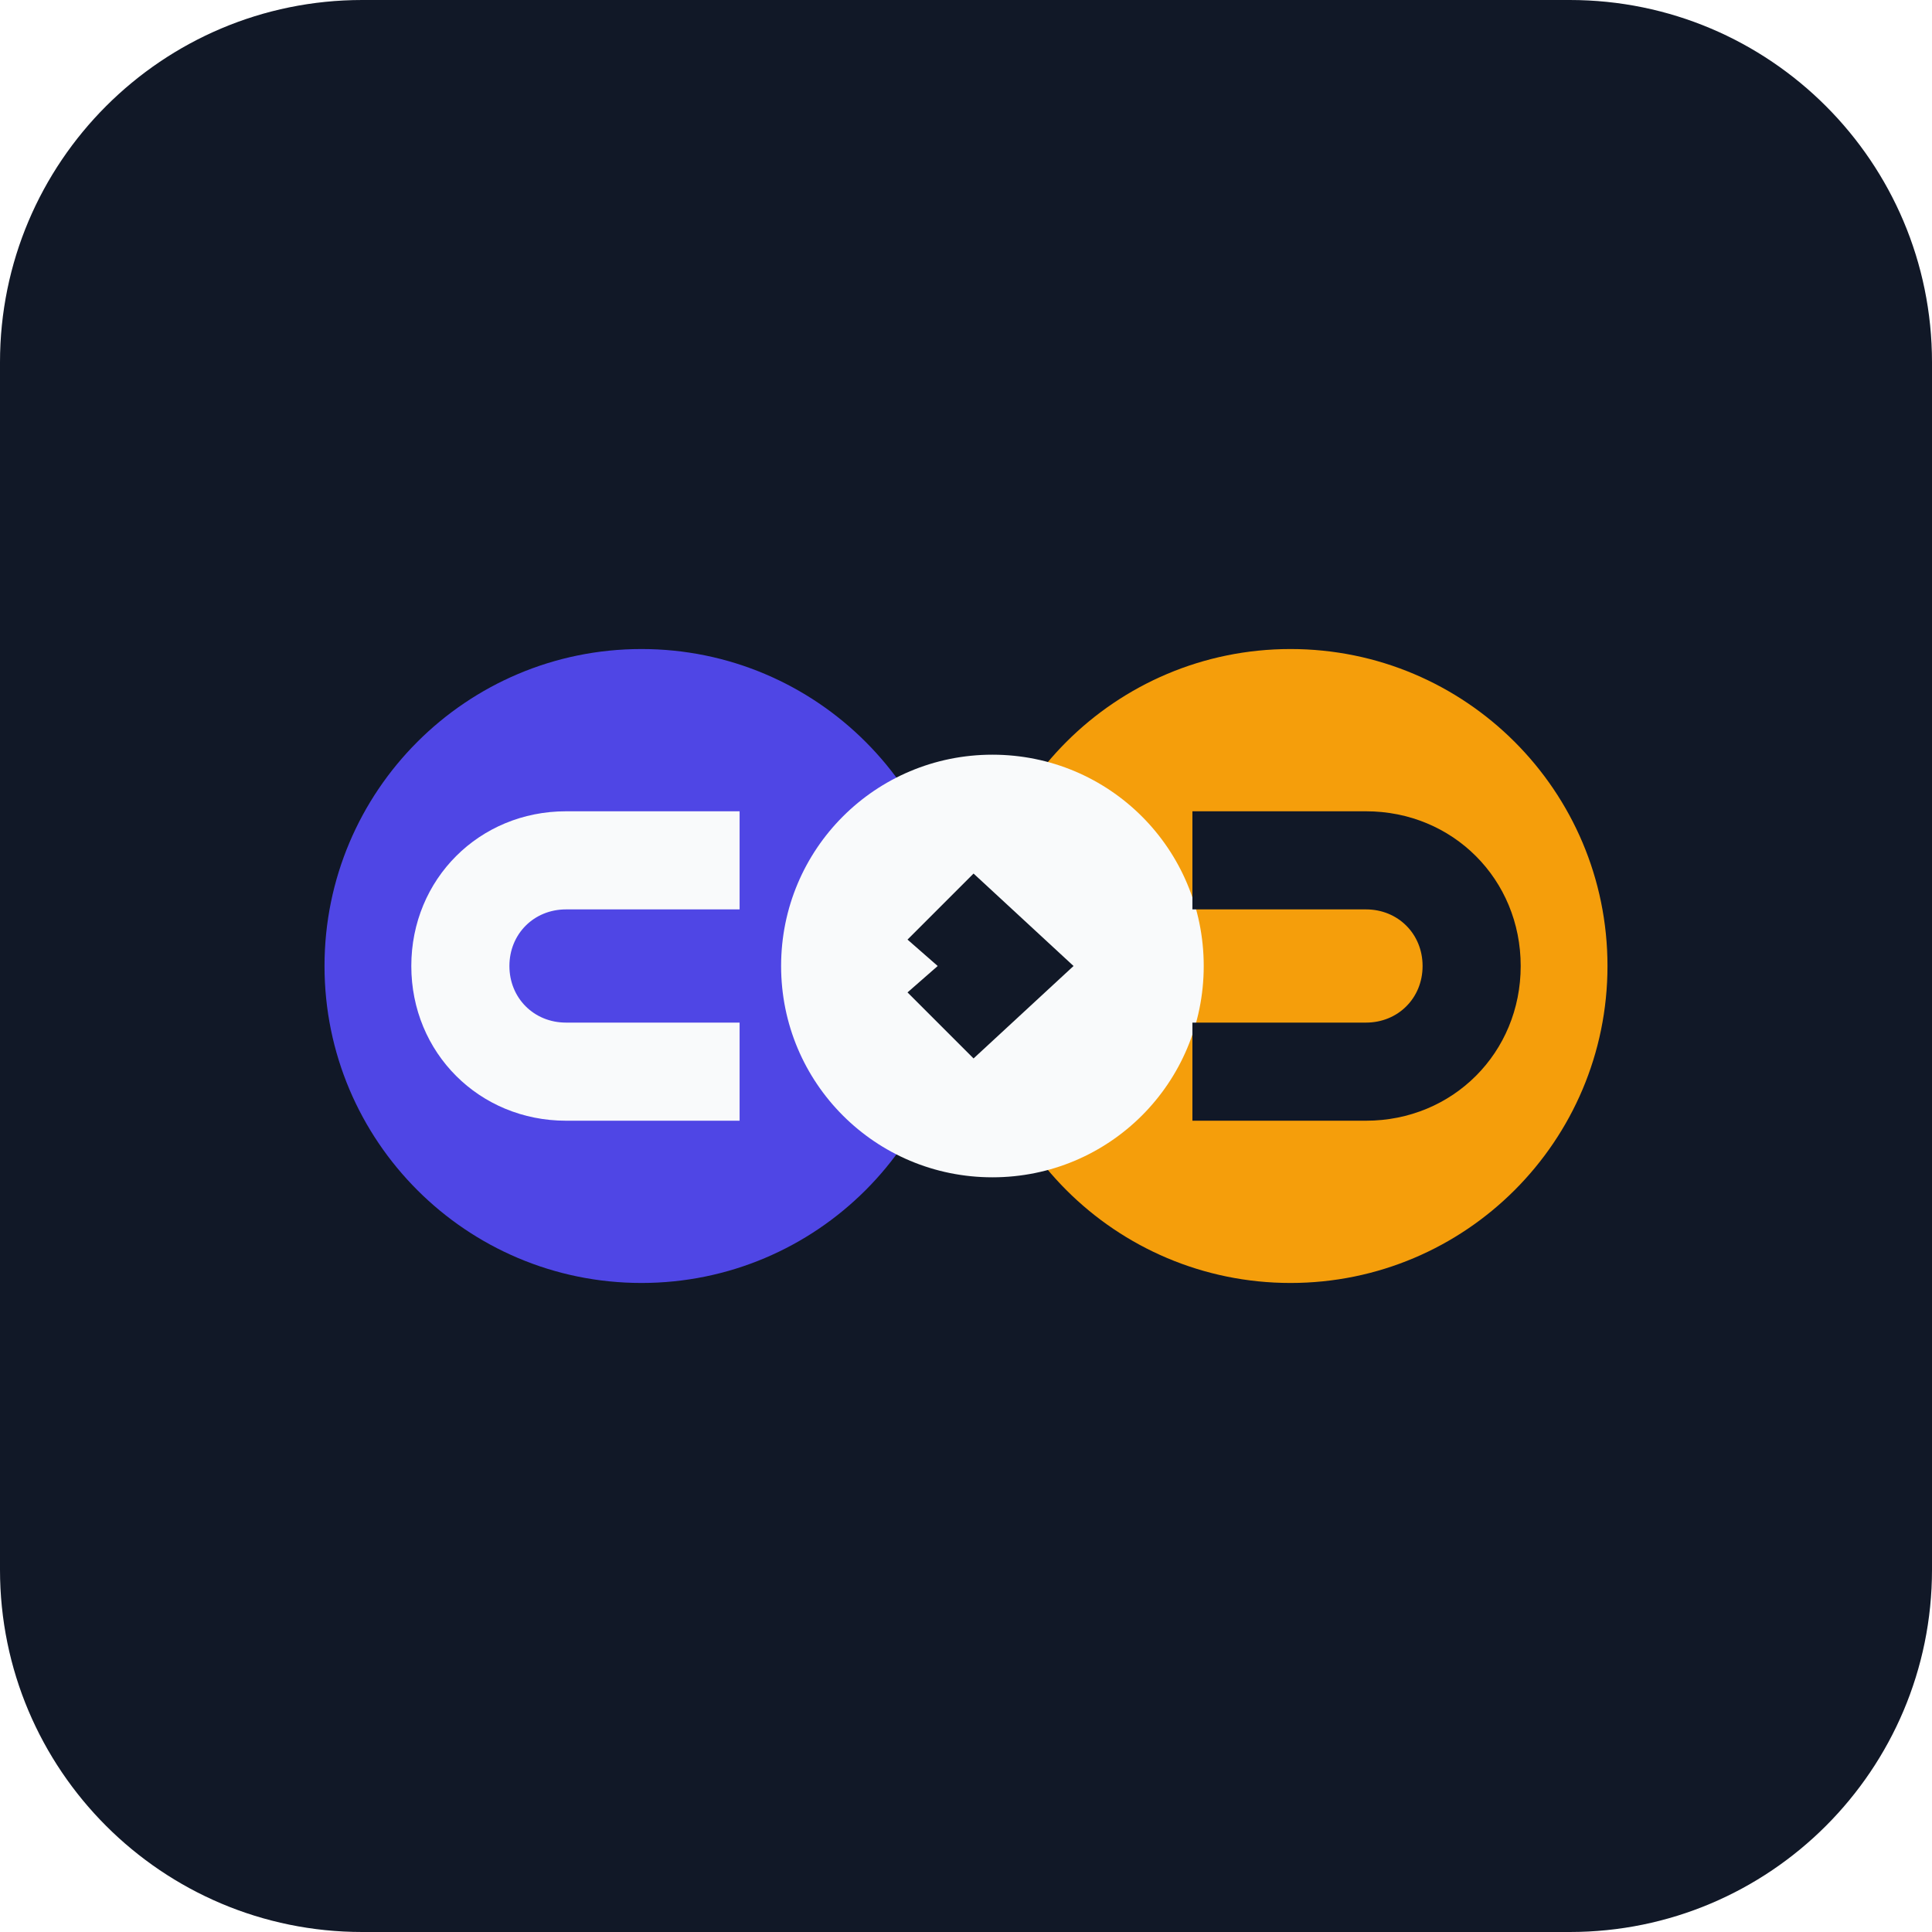
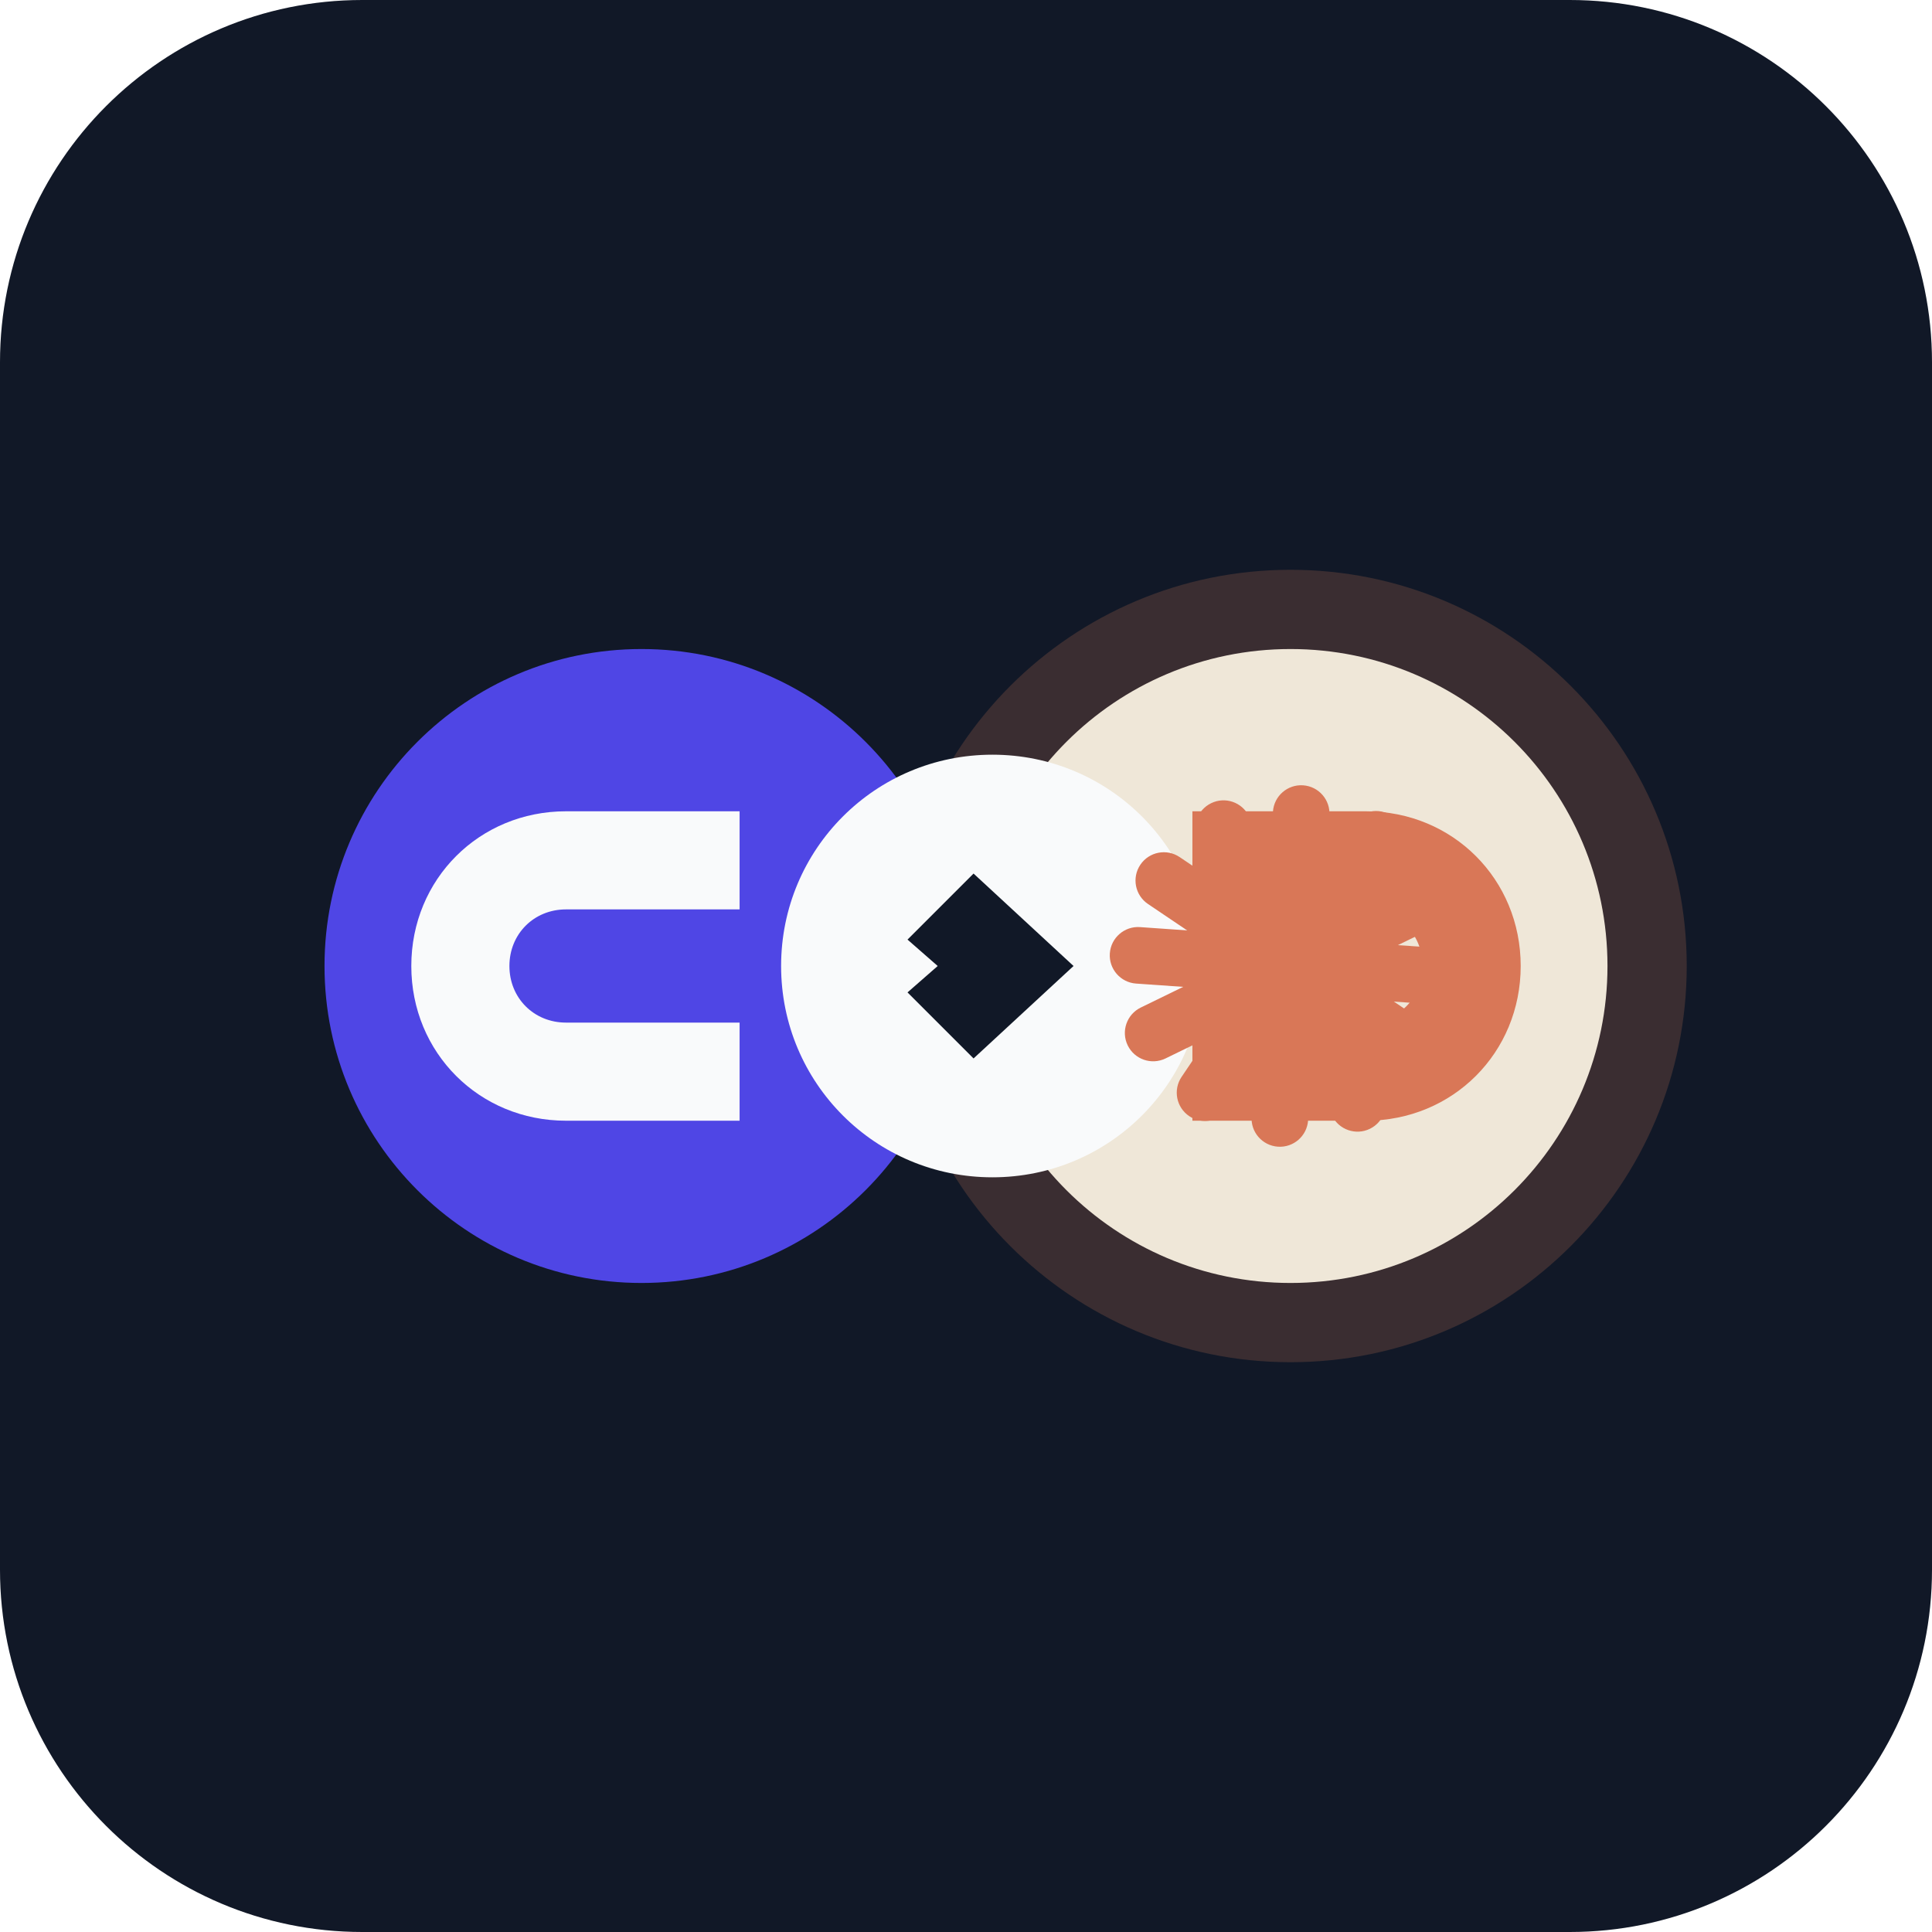
<svg xmlns="http://www.w3.org/2000/svg" width="1024" height="1024" viewBox="0 0 1024 1024" role="img" aria-labelledby="title desc">
  <rect width="1024" height="1024" rx="192" fill="#111827" />
  <circle cx="340" cy="512" r="168" fill="#4F46E5" />
-   <circle cx="684" cy="512" r="168" fill="#F59E0B" />
+   <circle cx="684" cy="512" r="210" fill="#3A2D31" />
+   <circle cx="684" cy="512" r="168" fill="#EFE7D8" />
  <path d="M414 512c0-62 50-112 112-112s112 50 112 112-50 112-112 112-112-50-112-112Z" fill="#F9FAFB" />
  <path d="M300 430h92v52h-92c-17 0-30 13-30 30s13 30 30 30h92v52h-92c-46 0-82-36-82-82s36-82 82-82Z" fill="#F9FAFB" />
-   <path d="M632 430h92c46 0 82 36 82 82s-36 82-82 82h-92v-52h92c17 0 30-13 30-30s-13-30-30-30h-92v-52Z" fill="#111827" />
+   <path d="M632 430h92c46 0 82 36 82 82s-36 82-82 82h-92v-52h92c17 0 30-13 30-30s-13-30-30-30h-92v-52Z" fill="#D97757" />
  <path d="M516 463l53 49-53 49-35-35 16-14-16-14 35-35Z" fill="#111827" />
+   <g fill="#D97757" transform="translate(684 512)">
+     <rect x="-15" y="-96" width="30" height="192" rx="15" transform="rotate(4)" />
+     <rect x="-15" y="-96" width="30" height="192" rx="15" transform="rotate(34)" />
+     <rect x="-15" y="-96" width="30" height="192" rx="15" transform="rotate(64)" />
+     <rect x="-15" y="-96" width="30" height="192" rx="15" transform="rotate(94)" />
+     <rect x="-15" y="-96" width="30" height="192" rx="15" transform="rotate(124)" />
+     <rect x="-15" y="-96" width="30" height="192" rx="15" transform="rotate(154)" />
+   </g>
</svg>
